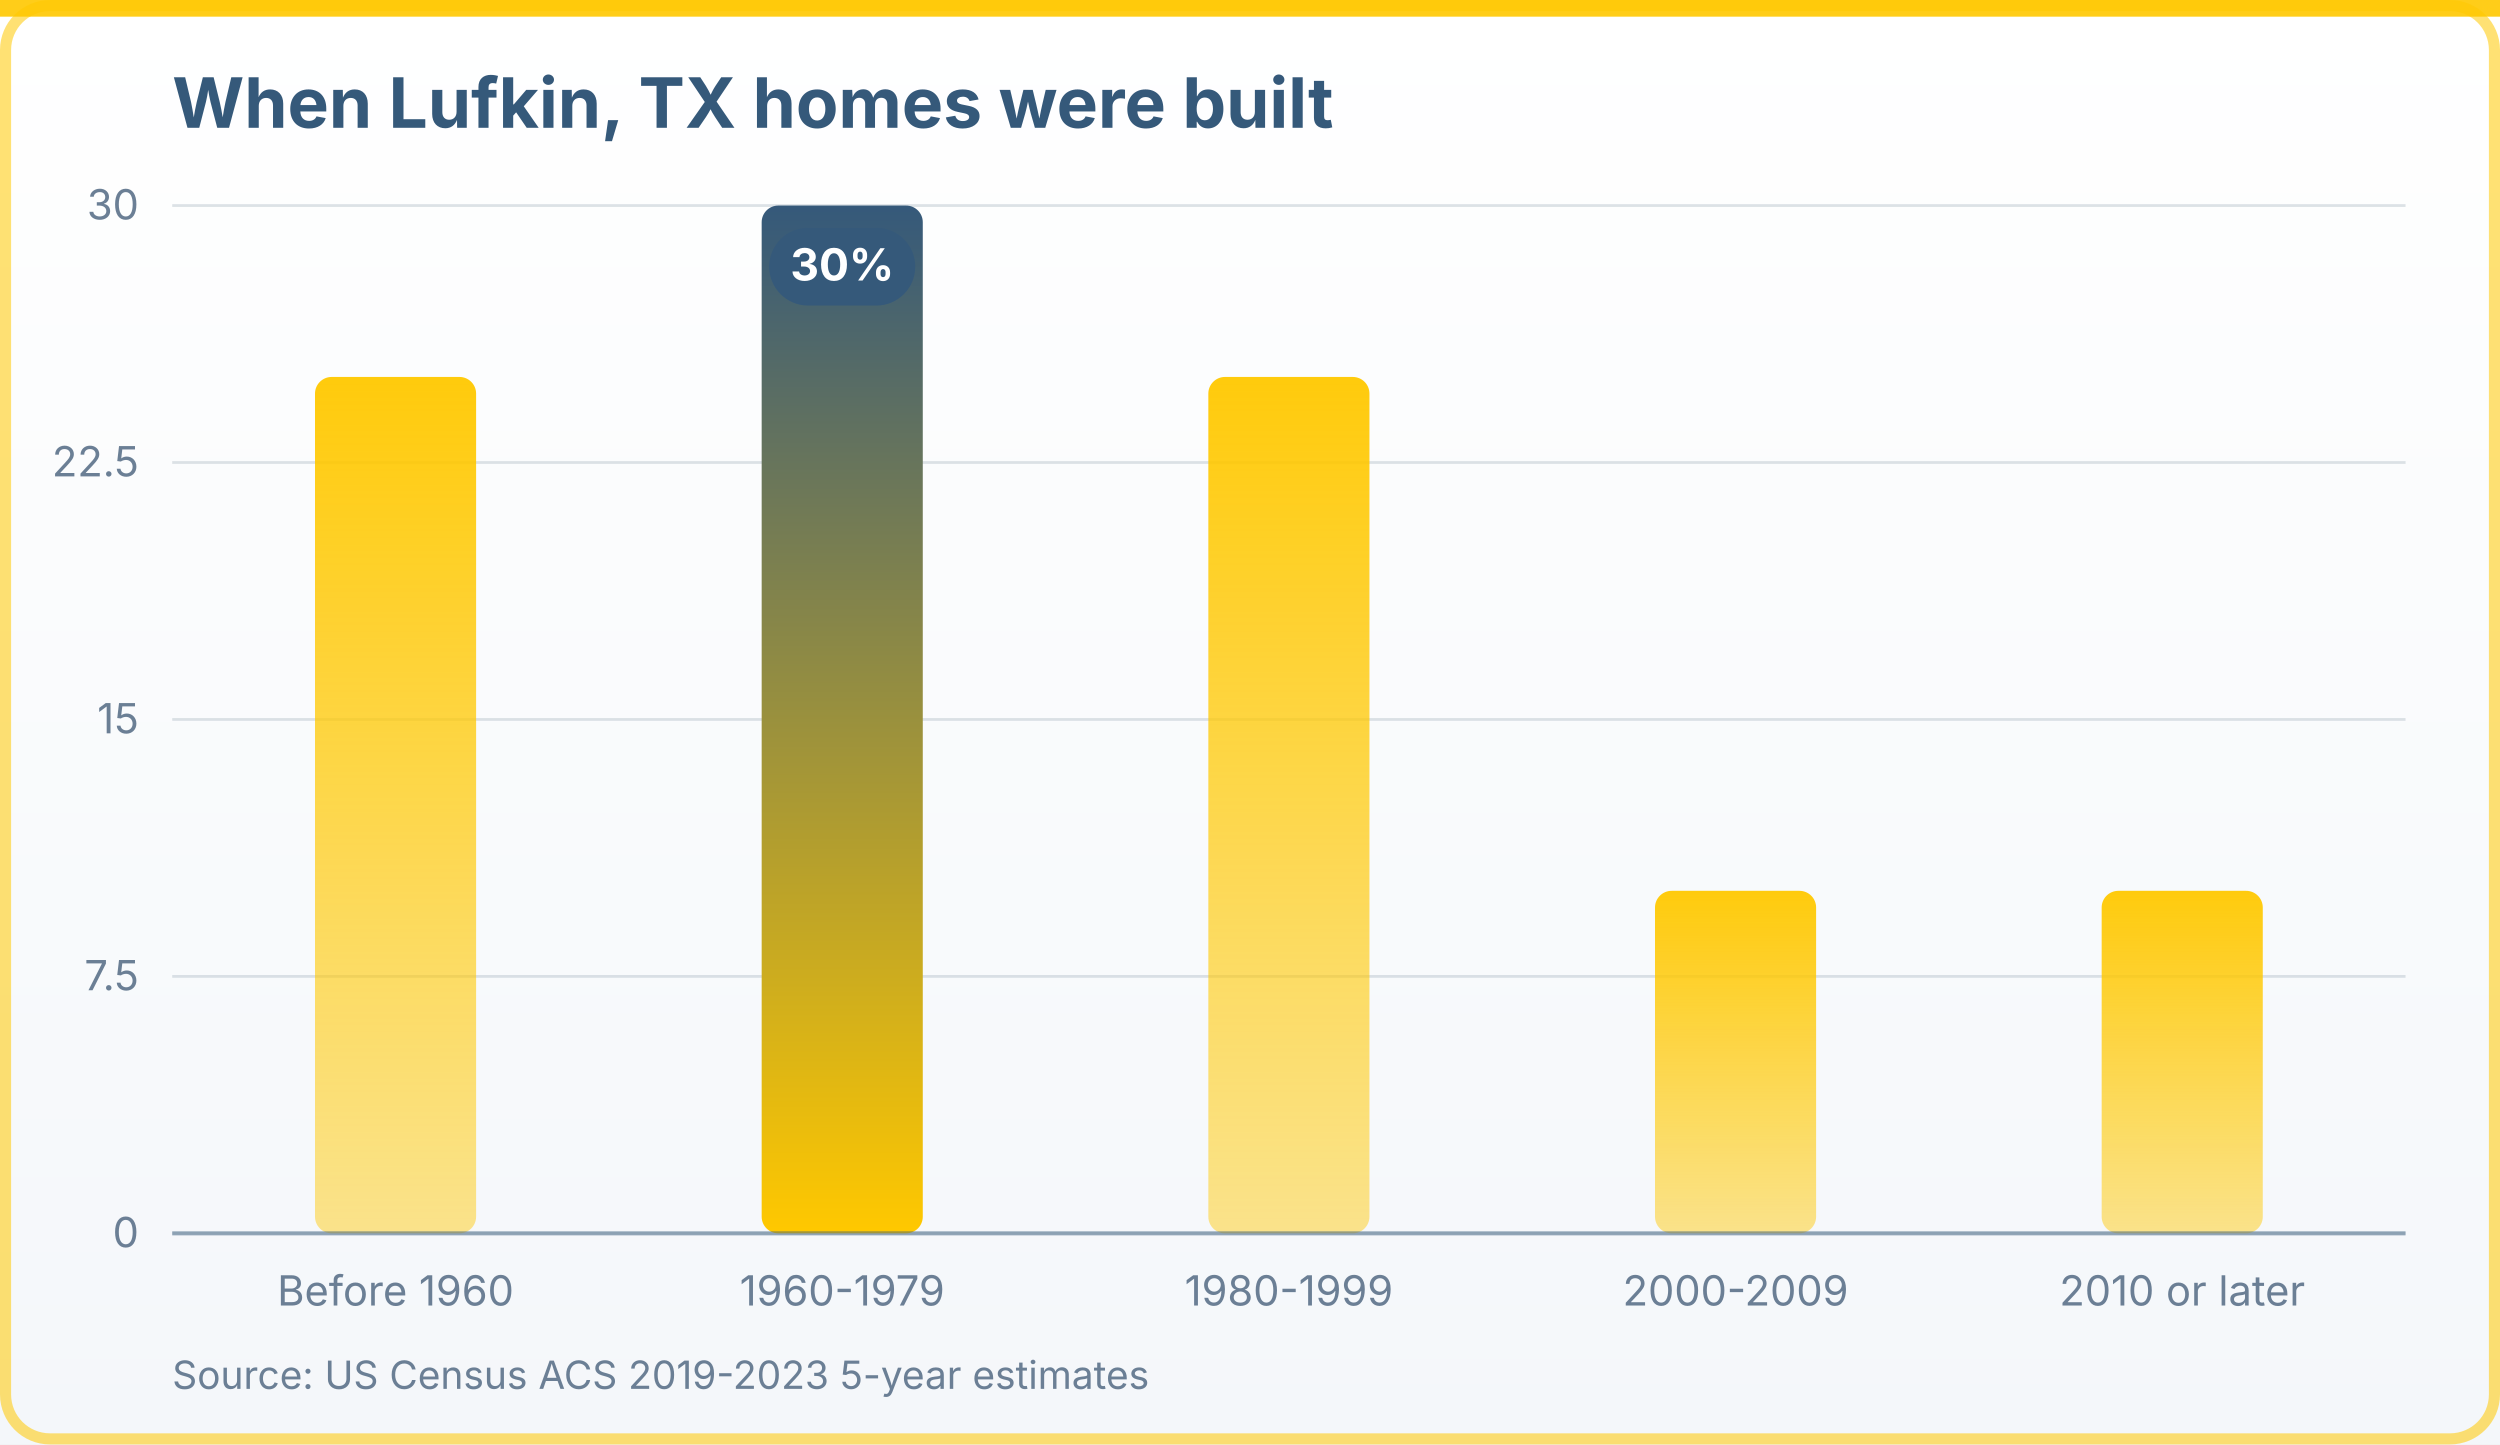
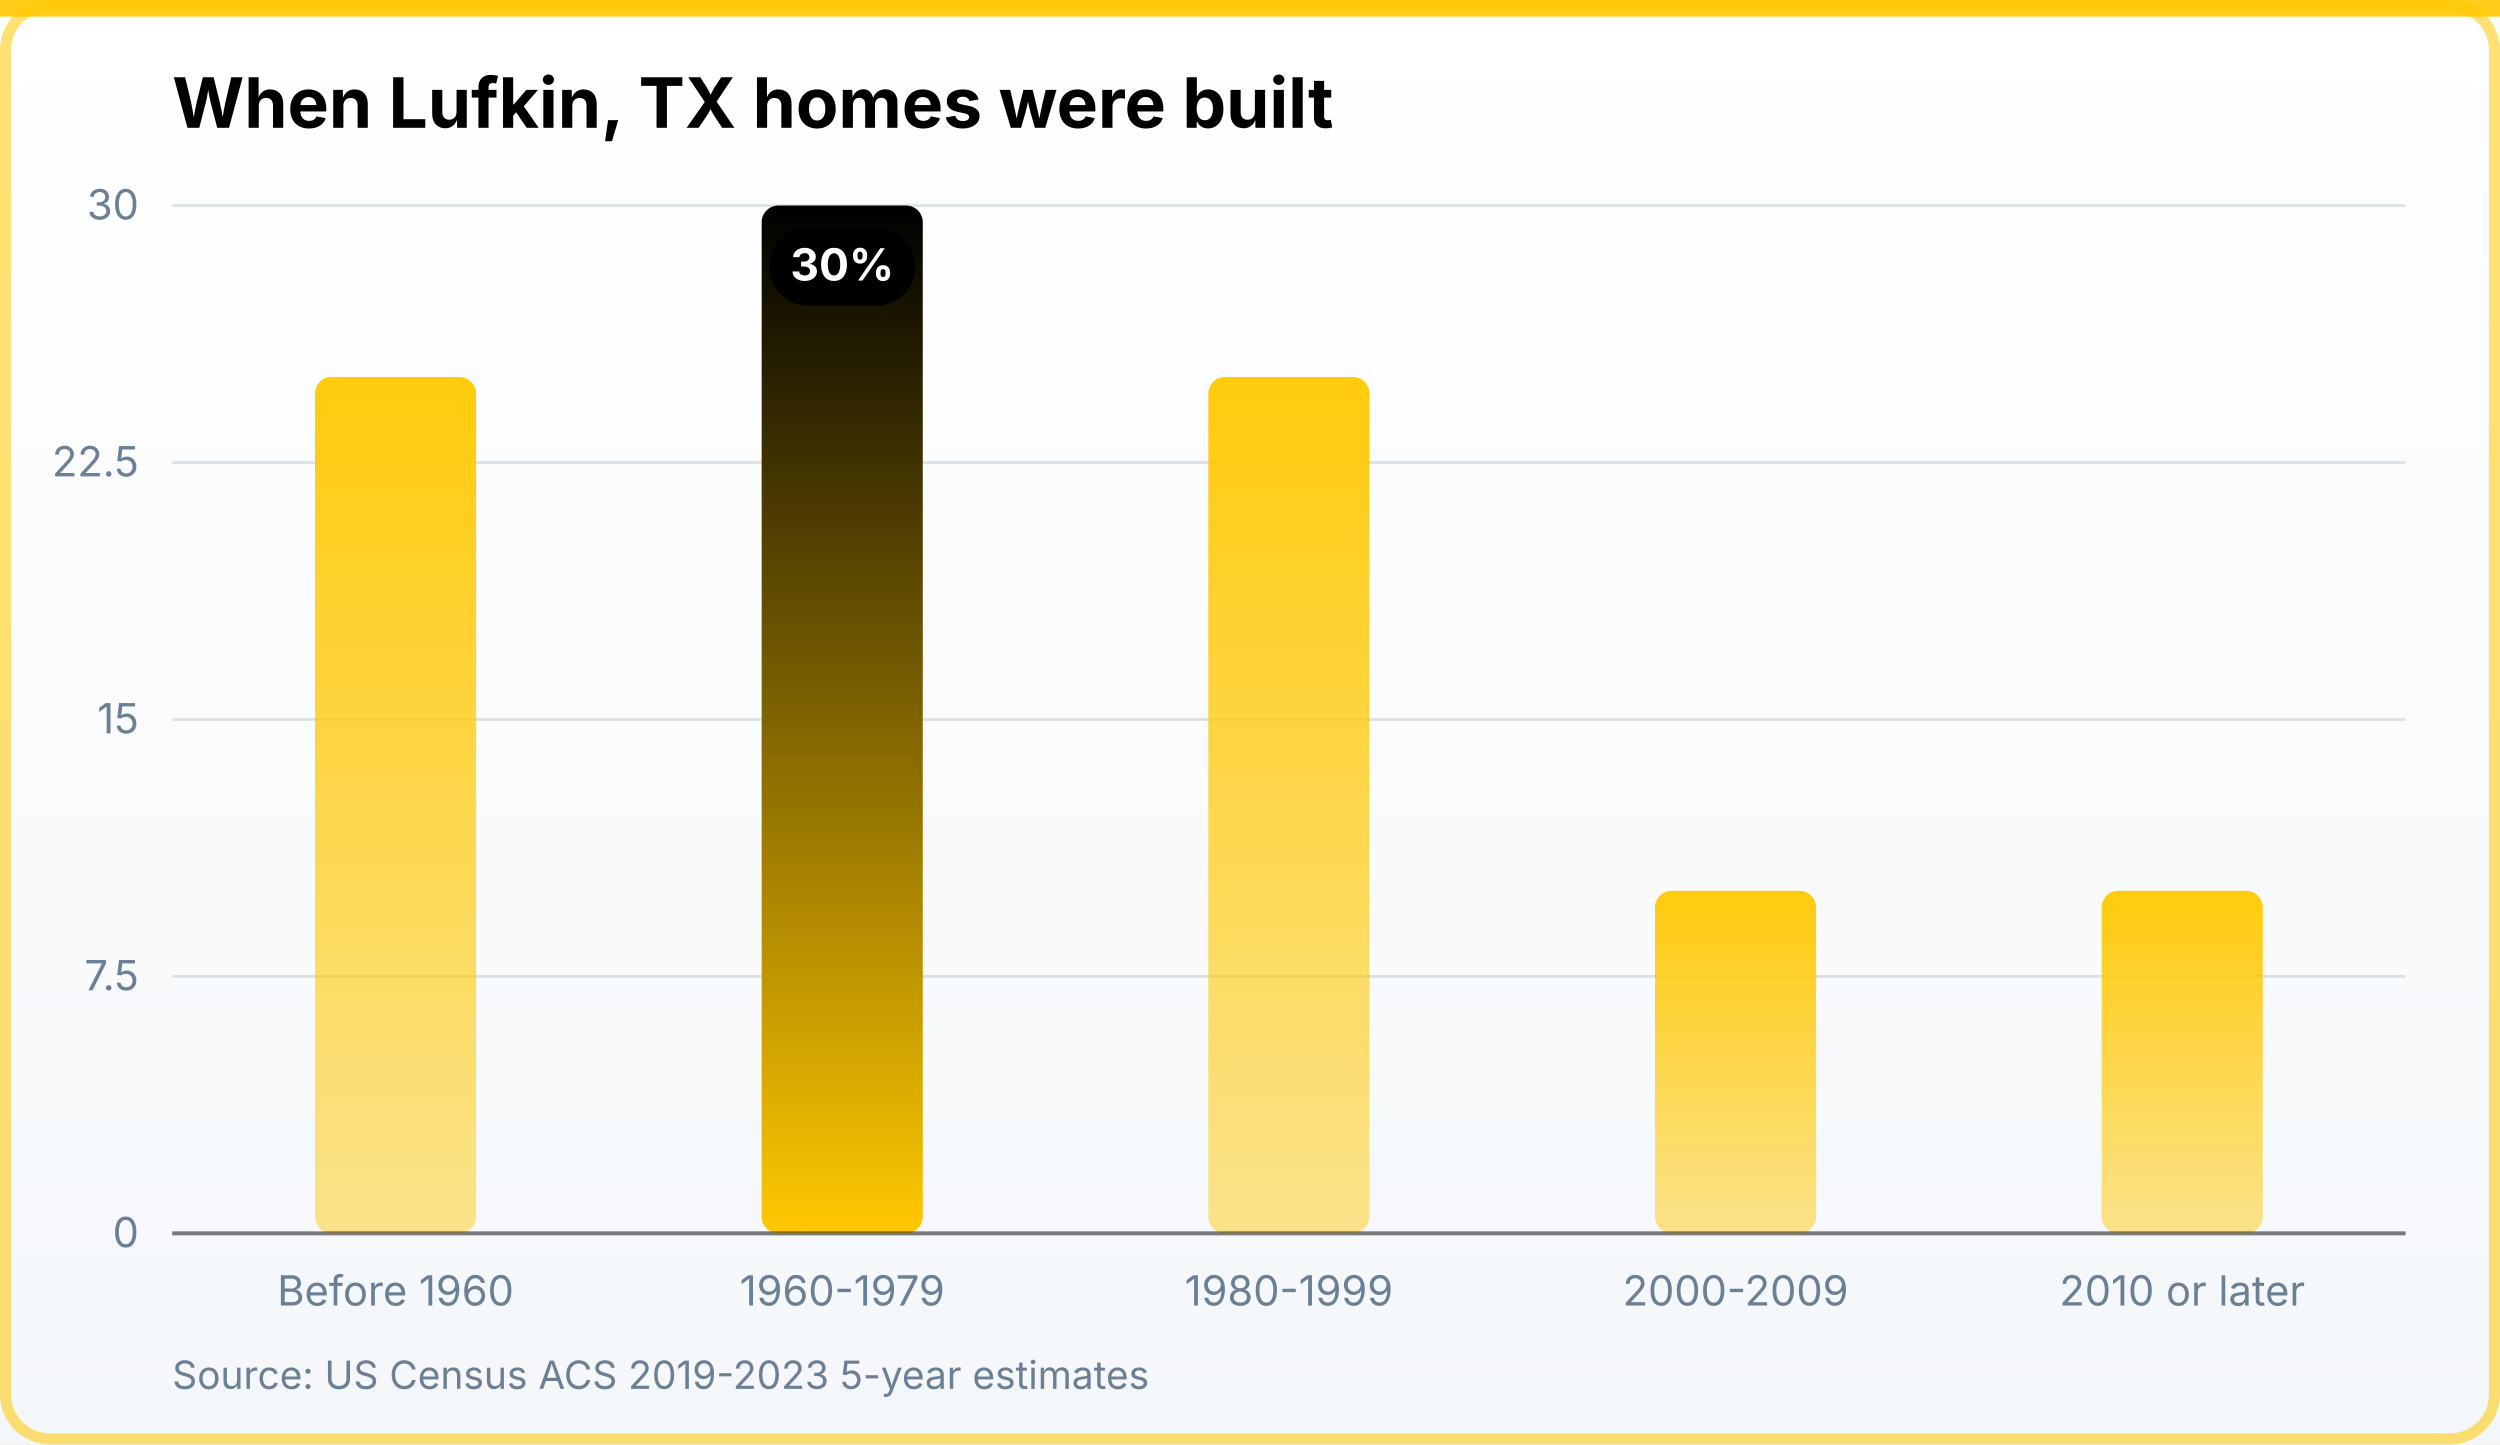
<svg xmlns="http://www.w3.org/2000/svg" viewBox="0 0 900 520" width="900" height="520" role="img">
  <defs>
    <linearGradient id="cbg" x1="0" y1="0" x2="0" y2="1">
      <stop offset="0" stop-color="#ffffff" />
      <stop offset="1" stop-color="#f4f7fa" />
    </linearGradient>
    <linearGradient id="barg" x1="0" y1="0" x2="0" y2="1">
      <stop offset="0" stop-color="#FFC800" stop-opacity=".95" />
      <stop offset="1" stop-color="#FFC800" stop-opacity=".45" />
    </linearGradient>
    <linearGradient id="barp" x1="0" y1="0" x2="0" y2="1">
-       <stop offset="0" stop-color="#35597A" />
+       <stop offset="0" stop-color="#000000" />
      <stop offset="1" stop-color="#FFC800" />
    </linearGradient>
  </defs>
  <rect width="900" height="520" fill="url(#cbg)" />
  <rect x="0" y="0" width="900" height="6" fill="#FFC800" fill-opacity=".9" />
-   <text x="62" y="46" font-family="system-ui,-apple-system,Segoe UI,sans-serif" font-size="25" font-weight="700" fill="#35597A">When Lufkin, TX homes were built</text>
+   <text x="62" y="46" font-family="system-ui,-apple-system,Segoe UI,sans-serif" font-size="25" font-weight="700" fill="#000000">When Lufkin, TX homes were built</text>
  <line x1="62" y1="444" x2="866" y2="444" stroke="#6b7f95" stroke-opacity=".22" stroke-width="1" />
  <text x="50" y="449" text-anchor="end" font-family="system-ui,-apple-system,Segoe UI,sans-serif" font-size="15" fill="#6b7f95">0</text>
  <line x1="62" y1="351.5" x2="866" y2="351.5" stroke="#6b7f95" stroke-opacity=".22" stroke-width="1" />
  <text x="50" y="356.5" text-anchor="end" font-family="system-ui,-apple-system,Segoe UI,sans-serif" font-size="15" fill="#6b7f95">7.5</text>
  <line x1="62" y1="259" x2="866" y2="259" stroke="#6b7f95" stroke-opacity=".22" stroke-width="1" />
  <text x="50" y="264" text-anchor="end" font-family="system-ui,-apple-system,Segoe UI,sans-serif" font-size="15" fill="#6b7f95">15</text>
  <line x1="62" y1="166.5" x2="866" y2="166.5" stroke="#6b7f95" stroke-opacity=".22" stroke-width="1" />
  <text x="50" y="171.5" text-anchor="end" font-family="system-ui,-apple-system,Segoe UI,sans-serif" font-size="15" fill="#6b7f95">22.5</text>
  <line x1="62" y1="74" x2="866" y2="74" stroke="#6b7f95" stroke-opacity=".22" stroke-width="1" />
  <text x="50" y="79" text-anchor="end" font-family="system-ui,-apple-system,Segoe UI,sans-serif" font-size="15" fill="#6b7f95">30</text>
  <rect x="113.4" y="135.7" width="58" height="308.3" rx="6" fill="url(#barg)" />
  <text x="142.4" y="470" text-anchor="middle" font-family="system-ui,-apple-system,Segoe UI,sans-serif" font-size="15" fill="#6b7f95">Before 1960</text>
  <rect x="274.2" y="74" width="58" height="370" rx="6" fill="url(#barp)" />
  <text x="303.2" y="470" text-anchor="middle" font-family="system-ui,-apple-system,Segoe UI,sans-serif" font-size="15" fill="#6b7f95">1960-1979</text>
  <rect x="435" y="135.7" width="58" height="308.3" rx="6" fill="url(#barg)" />
  <text x="464" y="470" text-anchor="middle" font-family="system-ui,-apple-system,Segoe UI,sans-serif" font-size="15" fill="#6b7f95">1980-1999</text>
  <rect x="595.8" y="320.7" width="58" height="123.3" rx="6" fill="url(#barg)" />
  <text x="624.8" y="470" text-anchor="middle" font-family="system-ui,-apple-system,Segoe UI,sans-serif" font-size="15" fill="#6b7f95">2000-2009</text>
  <rect x="756.6" y="320.7" width="58" height="123.3" rx="6" fill="url(#barg)" />
  <text x="785.6" y="470" text-anchor="middle" font-family="system-ui,-apple-system,Segoe UI,sans-serif" font-size="15" fill="#6b7f95">2010 or later</text>
-   <rect x="276.9" y="82" width="52.6" height="28" rx="14" fill="#35597A" />
+   <rect x="276.9" y="82" width="52.6" height="28" rx="14" fill="#000000" />
  <text x="303.2" y="101" text-anchor="middle" font-family="system-ui,-apple-system,Segoe UI,sans-serif" font-size="16" font-weight="700" fill="#ffffff">30%</text>
-   <line x1="62" y1="444" x2="866" y2="444" stroke="#35597A" stroke-opacity=".45" stroke-width="1.5" />
+   <line x1="62" y1="444" x2="866" y2="444" stroke="#000000" stroke-opacity=".45" stroke-width="1.5" />
  <text x="62" y="500" font-family="system-ui,-apple-system,Segoe UI,sans-serif" font-size="14" fill="#6b7f95">Source: US Census ACS 2019-2023 5-year estimates</text>
  <rect x="2" y="2" width="896" height="516" rx="16" fill="none" stroke="#FFC800" stroke-opacity=".55" stroke-width="4" />
</svg>
